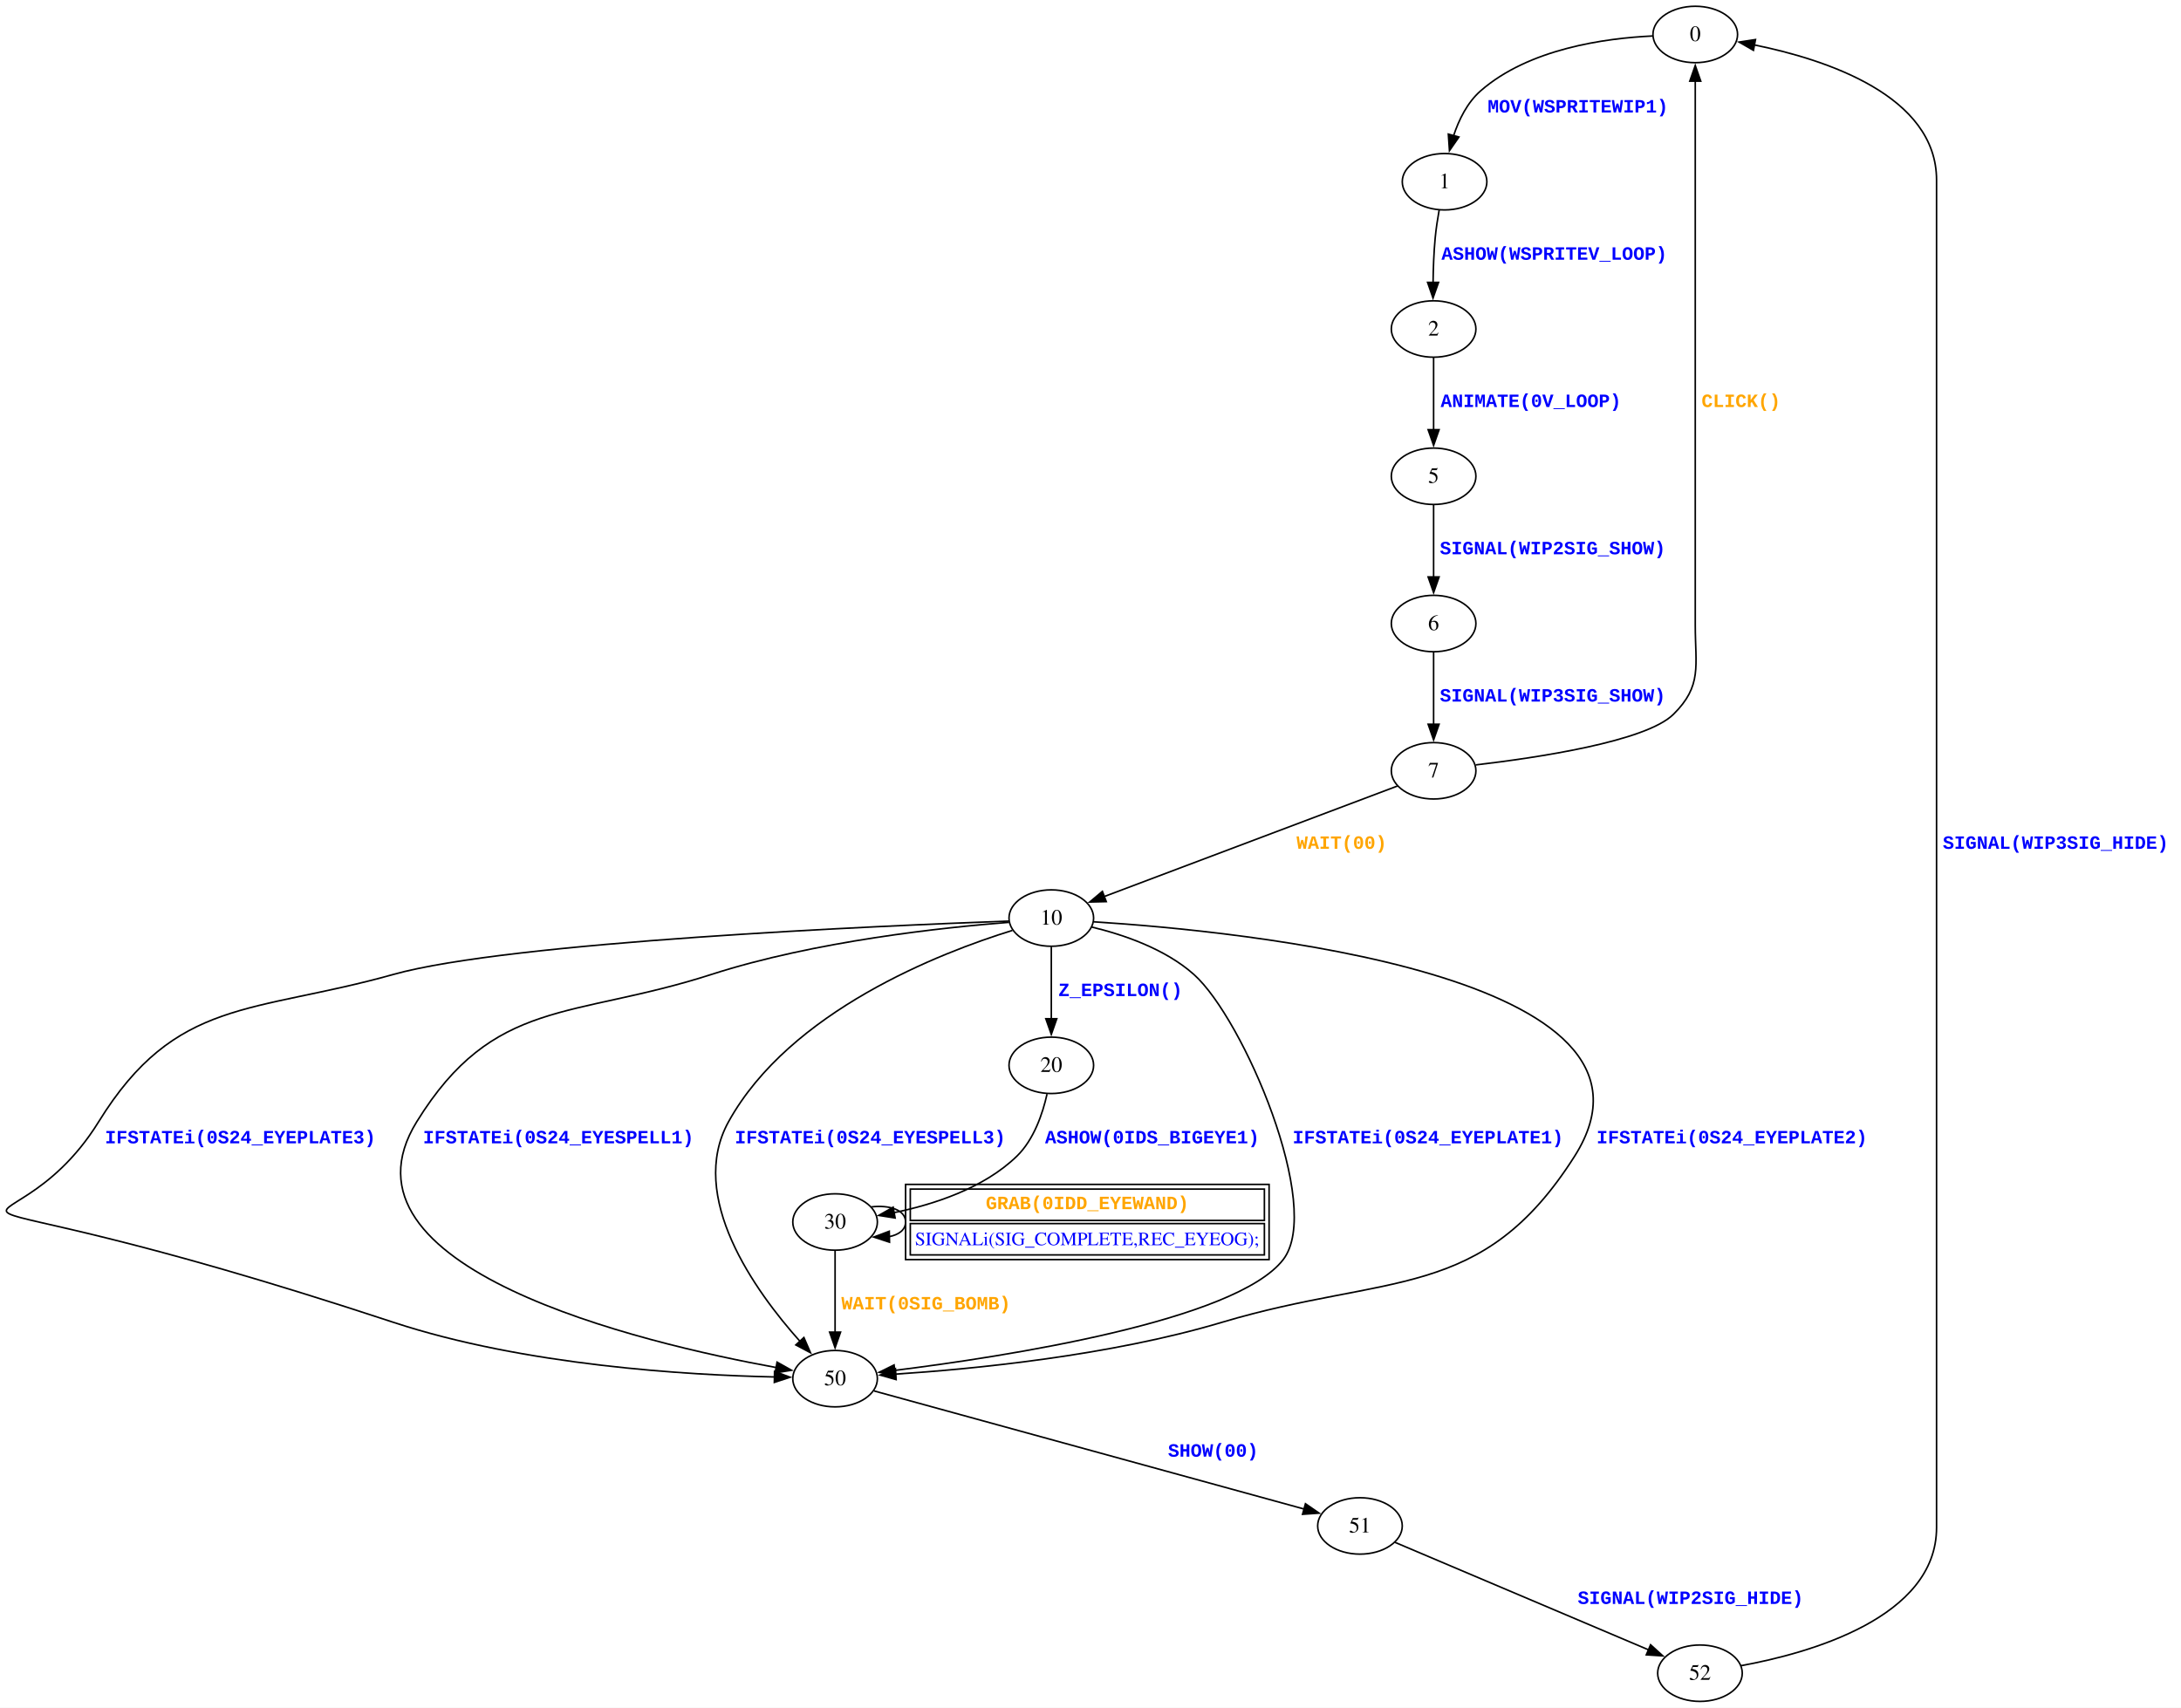
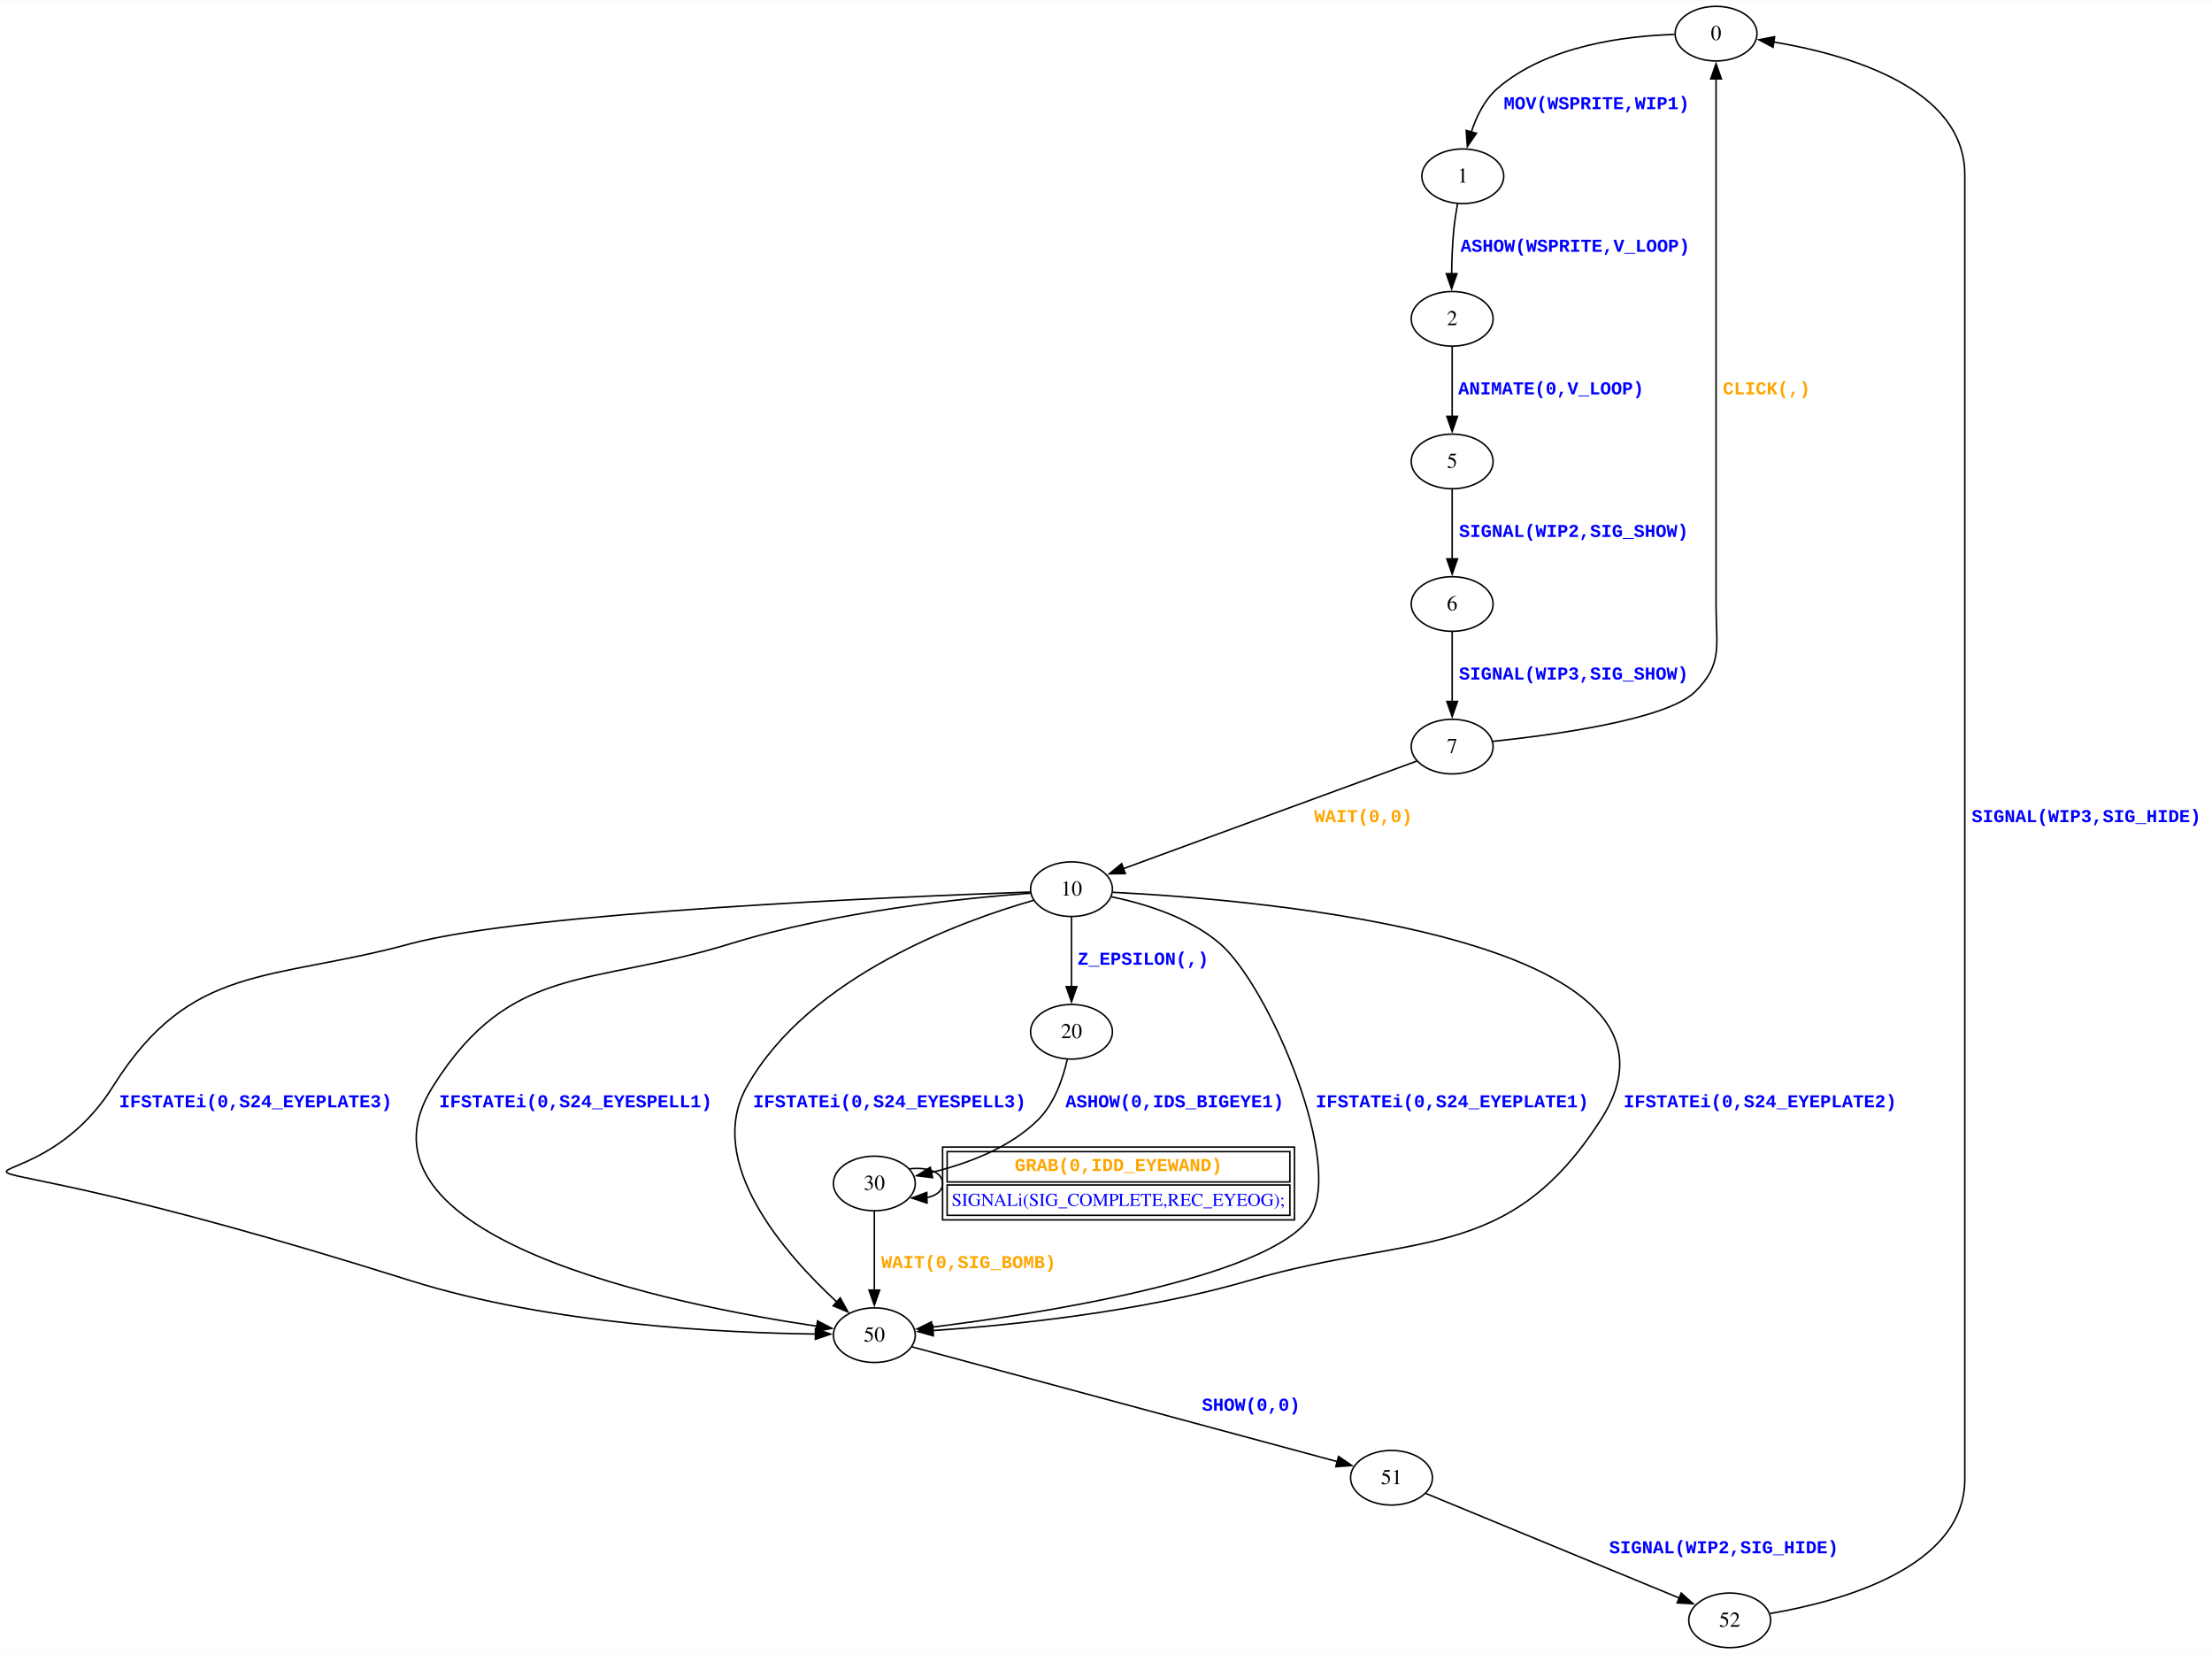
- <svg xmlns="http://www.w3.org/2000/svg" width="1392pt" height="1090pt" viewBox="0.00 0.00 1391.97 1090.00">
+ <svg xmlns="http://www.w3.org/2000/svg" width="1458pt" height="1090pt" viewBox="0.00 0.00 1458.50 1090.00">
  <g id="graph0" class="graph" transform="scale(1 1) rotate(0) translate(4 1086)">
-     <polygon fill="white" stroke="none" points="-4,4 -4,-1086 1387.97,-1086 1387.97,4 -4,4" />
+     <polygon fill="white" stroke="none" points="-4,4 -4,-1086 1454.5,-1086 1454.5,4 -4,4" />
    <g id="node1" class="node">
-       <ellipse fill="none" stroke="black" cx="1077.97" cy="-1064" rx="27" ry="18" />
-       <text text-anchor="middle" x="1077.97" y="-1059.8" font-family="Times,serif" font-size="14.00">0</text>
+       <ellipse fill="none" stroke="black" cx="1127.5" cy="-1064" rx="27" ry="18" />
+       <text text-anchor="middle" x="1127.5" y="-1059.8" font-family="Times,serif" font-size="14.00">0</text>
    </g>
    <g id="node2" class="node">
-       <ellipse fill="none" stroke="black" cx="917.97" cy="-970" rx="27" ry="18" />
-       <text text-anchor="middle" x="917.97" y="-965.8" font-family="Times,serif" font-size="14.00">1</text>
+       <ellipse fill="none" stroke="black" cx="960.5" cy="-970" rx="27" ry="18" />
+       <text text-anchor="middle" x="960.5" y="-965.8" font-family="Times,serif" font-size="14.00">1</text>
    </g>
    <g id="edge1" class="edge">
-       <path fill="none" stroke="black" d="M1050.72,-1063.03C1020.43,-1061.62 971.73,-1054.91 940.97,-1028 932.47,-1020.57 927.07,-1009.55 923.66,-999.18" />
-       <polygon fill="black" stroke="black" points="927.12,-998.54 921.08,-989.83 920.37,-1000.4 927.12,-998.54" />
-       <text text-anchor="start" x="945.47" y="-1014.2" font-family="Courier New" font-weight="bold" font-size="12.00" fill="blue">MOV(WSPRITEWIP1)</text>
+       <path fill="none" stroke="black" d="M1100.03,-1063.47C1068.3,-1062.54 1016.3,-1056.35 983.5,-1028 974.9,-1020.57 969.48,-1009.46 966.08,-999.01" />
+       <polygon fill="black" stroke="black" points="969.52,-998.34 963.52,-989.61 962.76,-1000.18 969.52,-998.34" />
+       <text text-anchor="start" x="987.5" y="-1014.2" font-family="Courier New" font-weight="bold" font-size="12.00" fill="blue">MOV(WSPRITE,WIP1)</text>
    </g>
    <g id="node3" class="node">
-       <ellipse fill="none" stroke="black" cx="910.97" cy="-876" rx="27" ry="18" />
-       <text text-anchor="middle" x="910.97" y="-871.8" font-family="Times,serif" font-size="14.00">2</text>
+       <ellipse fill="none" stroke="black" cx="953.5" cy="-876" rx="27" ry="18" />
+       <text text-anchor="middle" x="953.5" y="-871.8" font-family="Times,serif" font-size="14.00">2</text>
    </g>
    <g id="edge2" class="edge">
-       <path fill="none" stroke="black" d="M914.52,-951.98C913.5,-946.29 912.52,-939.89 911.97,-934 911.1,-924.75 910.73,-914.62 910.62,-905.5" />
-       <polygon fill="black" stroke="black" points="914.12,-905.75 910.59,-895.76 907.12,-905.77 914.12,-905.75" />
-       <text text-anchor="start" x="915.97" y="-920.2" font-family="Courier New" font-weight="bold" font-size="12.00" fill="blue">ASHOW(WSPRITEV_LOOP)</text>
+       <path fill="none" stroke="black" d="M957.05,-951.98C956.04,-946.29 955.05,-939.89 954.5,-934 953.63,-924.75 953.26,-914.62 953.15,-905.5" />
+       <polygon fill="black" stroke="black" points="956.65,-905.75 953.13,-895.76 949.65,-905.77 956.65,-905.75" />
+       <text text-anchor="start" x="959" y="-920.2" font-family="Courier New" font-weight="bold" font-size="12.00" fill="blue">ASHOW(WSPRITE,V_LOOP)</text>
    </g>
    <g id="node7" class="node">
-       <ellipse fill="none" stroke="black" cx="910.97" cy="-782" rx="27" ry="18" />
-       <text text-anchor="middle" x="910.97" y="-777.8" font-family="Times,serif" font-size="14.00">5</text>
+       <ellipse fill="none" stroke="black" cx="953.5" cy="-782" rx="27" ry="18" />
+       <text text-anchor="middle" x="953.5" y="-777.8" font-family="Times,serif" font-size="14.00">5</text>
    </g>
    <g id="edge9" class="edge">
-       <path fill="none" stroke="black" d="M910.97,-857.7C910.97,-844.72 910.97,-826.66 910.97,-811.56" />
-       <polygon fill="black" stroke="black" points="914.47,-811.74 910.97,-801.74 907.47,-811.74 914.47,-811.74" />
-       <text text-anchor="start" x="915.47" y="-826.2" font-family="Courier New" font-weight="bold" font-size="12.00" fill="blue">ANIMATE(0V_LOOP)</text>
+       <path fill="none" stroke="black" d="M953.5,-857.7C953.5,-844.72 953.5,-826.66 953.5,-811.56" />
+       <polygon fill="black" stroke="black" points="957,-811.74 953.5,-801.74 950,-811.74 957,-811.74" />
+       <text text-anchor="start" x="957.5" y="-826.2" font-family="Courier New" font-weight="bold" font-size="12.00" fill="blue">ANIMATE(0,V_LOOP)</text>
    </g>
    <g id="node4" class="node">
-       <ellipse fill="none" stroke="black" cx="666.97" cy="-500" rx="27" ry="18" />
-       <text text-anchor="middle" x="666.97" y="-495.8" font-family="Times,serif" font-size="14.00">10</text>
+       <ellipse fill="none" stroke="black" cx="702.5" cy="-500" rx="27" ry="18" />
+       <text text-anchor="middle" x="702.5" y="-495.8" font-family="Times,serif" font-size="14.00">10</text>
    </g>
    <g id="node5" class="node">
-       <ellipse fill="none" stroke="black" cx="528.97" cy="-206" rx="27" ry="18" />
-       <text text-anchor="middle" x="528.97" y="-201.8" font-family="Times,serif" font-size="14.00">50</text>
+       <ellipse fill="none" stroke="black" cx="572.5" cy="-206" rx="27" ry="18" />
+       <text text-anchor="middle" x="572.5" y="-201.8" font-family="Times,serif" font-size="14.00">50</text>
    </g>
    <g id="edge3" class="edge">
-       <path fill="none" stroke="black" d="M692.72,-494.28C712.53,-489.53 739.53,-480.46 757.97,-464 789.59,-435.78 840.86,-315.55 814.97,-282 784.67,-242.73 637.15,-220.01 566.64,-211.23" />
-       <polygon fill="black" stroke="black" points="567.47,-207.81 557.12,-210.08 566.62,-214.76 567.47,-207.81" />
-       <text text-anchor="start" x="820.97" y="-356.2" font-family="Courier New" font-weight="bold" font-size="12.00" fill="blue">IFSTATEi(0S24_EYEPLATE1)</text>
+       <path fill="none" stroke="black" d="M728.87,-494.99C750.27,-490.57 780.13,-481.6 800.5,-464 832.62,-436.25 884.43,-315.61 858.5,-282 828.2,-242.73 680.68,-220.01 610.17,-211.23" />
+       <polygon fill="black" stroke="black" points="611,-207.81 600.65,-210.08 610.16,-214.76 611,-207.81" />
+       <text text-anchor="start" x="863.5" y="-356.2" font-family="Courier New" font-weight="bold" font-size="12.00" fill="blue">IFSTATEi(0,S24_EYEPLATE1)</text>
    </g>
    <g id="edge4" class="edge">
-       <path fill="none" stroke="black" d="M693.96,-497.61C785.53,-491.84 1074.68,-464.21 1000.97,-348 941.76,-254.65 881.88,-273.66 775.97,-242 704.28,-220.57 616.87,-212.12 567.59,-208.9" />
-       <polygon fill="black" stroke="black" points="567.92,-205.41 557.73,-208.29 567.49,-212.4 567.92,-205.41" />
-       <text text-anchor="start" x="1014.97" y="-356.2" font-family="Courier New" font-weight="bold" font-size="12.00" fill="blue">IFSTATEi(0S24_EYEPLATE2)</text>
+       <path fill="none" stroke="black" d="M729.72,-497.95C824.33,-493.22 1128.94,-468.52 1051.5,-348 990.22,-252.63 928.3,-273.84 819.5,-242 747.69,-220.99 660.32,-212.4 611.09,-209.03" />
+       <polygon fill="black" stroke="black" points="611.43,-205.55 601.23,-208.4 610.98,-212.53 611.43,-205.55" />
+       <text text-anchor="start" x="1066.5" y="-356.2" font-family="Courier New" font-weight="bold" font-size="12.00" fill="blue">IFSTATEi(0,S24_EYEPLATE2)</text>
    </g>
    <g id="edge5" class="edge">
-       <path fill="none" stroke="black" d="M639.78,-498.08C558.98,-495.13 321.38,-484.87 246.97,-464 157.02,-438.78 108.08,-449.47 58.97,-370 -2.16,-271.08 -93.57,-354.26 246.97,-242 330.78,-214.37 435.15,-208.26 490.43,-207.09" />
-       <polygon fill="black" stroke="black" points="490.32,-210.6 500.26,-206.93 490.2,-203.6 490.32,-210.6" />
-       <text text-anchor="start" x="62.97" y="-356.2" font-family="Courier New" font-weight="bold" font-size="12.00" fill="blue">IFSTATEi(0S24_EYEPLATE3)</text>
+       <path fill="none" stroke="black" d="M675.17,-498.11C592.22,-495.21 344.21,-484.98 266.5,-464 173.23,-438.82 121.97,-451.76 70.5,-370 6.22,-267.88 -114.61,-361.91 266.5,-242 359.31,-212.8 474.78,-207.43 533.81,-206.76" />
+       <polygon fill="black" stroke="black" points="533.69,-210.26 543.67,-206.7 533.64,-203.26 533.69,-210.26" />
+       <text text-anchor="start" x="74.5" y="-356.2" font-family="Courier New" font-weight="bold" font-size="12.00" fill="blue">IFSTATEi(0,S24_EYEPLATE3)</text>
    </g>
    <g id="edge6" class="edge">
-       <path fill="none" stroke="black" d="M639.97,-497.28C598.31,-494.05 516.25,-485.36 449.97,-464 361.05,-435.34 311.08,-449.47 261.97,-370 204.1,-276.36 405.23,-228.82 491.52,-213.08" />
-       <polygon fill="black" stroke="black" points="491.93,-216.56 501.16,-211.37 490.71,-209.67 491.93,-216.56" />
-       <text text-anchor="start" x="265.97" y="-356.2" font-family="Courier New" font-weight="bold" font-size="12.00" fill="blue">IFSTATEi(0S24_EYESPELL1)</text>
+       <path fill="none" stroke="black" d="M675.6,-497.37C632.81,-494.2 546.97,-485.55 477.5,-464 385.23,-435.38 332.97,-451.76 281.5,-370 218.33,-269.65 442.41,-225.55 534.62,-211.91" />
+       <polygon fill="black" stroke="black" points="535.05,-215.39 544.45,-210.51 534.06,-208.46 535.05,-215.39" />
+       <text text-anchor="start" x="285.5" y="-356.2" font-family="Courier New" font-weight="bold" font-size="12.00" fill="blue">IFSTATEi(0,S24_EYESPELL1)</text>
    </g>
    <g id="edge7" class="edge">
-       <path fill="none" stroke="black" d="M642.14,-492.13C596.47,-478 500.21,-440.88 460.97,-370 434.49,-322.19 477.85,-261.94 506.63,-229.75" />
-       <polygon fill="black" stroke="black" points="509.06,-232.28 513.27,-222.56 503.91,-227.53 509.06,-232.28" />
-       <text text-anchor="start" x="464.97" y="-356.2" font-family="Courier New" font-weight="bold" font-size="12.00" fill="blue">IFSTATEi(0S24_EYESPELL3)</text>
+       <path fill="none" stroke="black" d="M677.48,-492.65C630.4,-479.2 529.68,-442.9 488.5,-370 460.19,-319.87 513.79,-259.23 547.71,-227.94" />
+       <polygon fill="black" stroke="black" points="550.01,-230.57 555.13,-221.29 545.34,-225.36 550.01,-230.57" />
+       <text text-anchor="start" x="492.5" y="-356.2" font-family="Courier New" font-weight="bold" font-size="12.00" fill="blue">IFSTATEi(0,S24_EYESPELL3)</text>
    </g>
    <g id="node6" class="node">
-       <ellipse fill="none" stroke="black" cx="666.97" cy="-406" rx="27" ry="18" />
-       <text text-anchor="middle" x="666.97" y="-401.8" font-family="Times,serif" font-size="14.00">20</text>
+       <ellipse fill="none" stroke="black" cx="702.5" cy="-406" rx="27" ry="18" />
+       <text text-anchor="middle" x="702.5" y="-401.8" font-family="Times,serif" font-size="14.00">20</text>
    </g>
    <g id="edge8" class="edge">
-       <path fill="none" stroke="black" d="M666.97,-481.7C666.97,-468.72 666.97,-450.66 666.97,-435.56" />
-       <polygon fill="black" stroke="black" points="670.47,-435.74 666.97,-425.74 663.47,-435.74 670.47,-435.74" />
-       <text text-anchor="start" x="671.47" y="-450.2" font-family="Courier New" font-weight="bold" font-size="12.00" fill="blue">Z_EPSILON()</text>
+       <path fill="none" stroke="black" d="M702.5,-481.7C702.5,-468.72 702.5,-450.66 702.5,-435.56" />
+       <polygon fill="black" stroke="black" points="706,-435.74 702.5,-425.74 699,-435.74 706,-435.74" />
+       <text text-anchor="start" x="706.5" y="-450.2" font-family="Courier New" font-weight="bold" font-size="12.00" fill="blue">Z_EPSILON(,)</text>
    </g>
    <g id="node10" class="node">
-       <ellipse fill="none" stroke="black" cx="863.97" cy="-112" rx="27" ry="18" />
-       <text text-anchor="middle" x="863.97" y="-107.8" font-family="Times,serif" font-size="14.00">51</text>
+       <ellipse fill="none" stroke="black" cx="913.5" cy="-112" rx="27" ry="18" />
+       <text text-anchor="middle" x="913.5" y="-107.8" font-family="Times,serif" font-size="14.00">51</text>
    </g>
    <g id="edge14" class="edge">
-       <path fill="none" stroke="black" d="M553.87,-198.16C612.64,-182.02 760.13,-141.52 828.34,-122.78" />
-       <polygon fill="black" stroke="black" points="829.18,-126.18 837.89,-120.16 827.32,-119.43 829.18,-126.18" />
-       <text text-anchor="start" x="741.47" y="-156.2" font-family="Courier New" font-weight="bold" font-size="12.00" fill="blue">SHOW(00)</text>
+       <path fill="none" stroke="black" d="M597.3,-198.31C656.97,-182.21 808.72,-141.27 878.02,-122.57" />
+       <polygon fill="black" stroke="black" points="878.59,-126.04 887.33,-120.06 876.77,-119.29 878.59,-126.04" />
+       <text text-anchor="start" x="788.5" y="-156.2" font-family="Courier New" font-weight="bold" font-size="12.00" fill="blue">SHOW(0,0)</text>
    </g>
    <g id="node8" class="node">
-       <ellipse fill="none" stroke="black" cx="528.97" cy="-306" rx="27" ry="18" />
-       <text text-anchor="middle" x="528.97" y="-301.8" font-family="Times,serif" font-size="14.00">30</text>
+       <ellipse fill="none" stroke="black" cx="572.5" cy="-306" rx="27" ry="18" />
+       <text text-anchor="middle" x="572.5" y="-301.8" font-family="Times,serif" font-size="14.00">30</text>
    </g>
    <g id="edge10" class="edge">
-       <path fill="none" stroke="black" d="M664.25,-387.67C661.44,-375.12 655.85,-358.57 644.97,-348 623.81,-327.44 591.71,-317.13 566.64,-311.99" />
-       <polygon fill="black" stroke="black" points="567.29,-308.55 556.82,-310.2 566.03,-315.44 567.29,-308.55" />
-       <text text-anchor="start" x="662.97" y="-356.2" font-family="Courier New" font-weight="bold" font-size="12.00" fill="blue">ASHOW(0IDS_BIGEYE1)</text>
+       <path fill="none" stroke="black" d="M699.71,-387.74C696.86,-375.23 691.26,-358.7 680.5,-348 661.52,-329.13 632.98,-318.79 610,-313.22" />
+       <polygon fill="black" stroke="black" points="610.9,-309.83 600.39,-311.11 609.4,-316.67 610.9,-309.83" />
+       <text text-anchor="start" x="698.5" y="-356.2" font-family="Courier New" font-weight="bold" font-size="12.00" fill="blue">ASHOW(0,IDS_BIGEYE1)</text>
    </g>
    <g id="node9" class="node">
-       <ellipse fill="none" stroke="black" cx="910.97" cy="-688" rx="27" ry="18" />
-       <text text-anchor="middle" x="910.97" y="-683.8" font-family="Times,serif" font-size="14.00">6</text>
+       <ellipse fill="none" stroke="black" cx="953.5" cy="-688" rx="27" ry="18" />
+       <text text-anchor="middle" x="953.5" y="-683.8" font-family="Times,serif" font-size="14.00">6</text>
    </g>
    <g id="edge13" class="edge">
-       <path fill="none" stroke="black" d="M910.97,-763.7C910.97,-750.72 910.97,-732.66 910.97,-717.56" />
-       <polygon fill="black" stroke="black" points="914.47,-717.74 910.97,-707.74 907.47,-717.74 914.47,-717.74" />
-       <text text-anchor="start" x="914.97" y="-732.2" font-family="Courier New" font-weight="bold" font-size="12.00" fill="blue">SIGNAL(WIP2SIG_SHOW)</text>
+       <path fill="none" stroke="black" d="M953.5,-763.7C953.5,-750.72 953.5,-732.66 953.5,-717.56" />
+       <polygon fill="black" stroke="black" points="957,-717.74 953.5,-707.74 950,-717.74 957,-717.74" />
+       <text text-anchor="start" x="958" y="-732.2" font-family="Courier New" font-weight="bold" font-size="12.00" fill="blue">SIGNAL(WIP2,SIG_SHOW)</text>
    </g>
    <g id="edge12" class="edge">
-       <path fill="none" stroke="black" d="M528.97,-287.93C528.97,-273.54 528.97,-252.65 528.97,-235.7" />
-       <polygon fill="black" stroke="black" points="532.47,-235.72 528.97,-225.72 525.47,-235.72 532.47,-235.72" />
-       <text text-anchor="start" x="532.97" y="-250.2" font-family="Courier New" font-weight="bold" font-size="12.00" fill="orange">WAIT(0SIG_BOMB)</text>
+       <path fill="none" stroke="black" d="M572.5,-287.93C572.5,-273.54 572.5,-252.65 572.5,-235.7" />
+       <polygon fill="black" stroke="black" points="576,-235.72 572.5,-225.72 569,-235.72 576,-235.72" />
+       <text text-anchor="start" x="577" y="-250.2" font-family="Courier New" font-weight="bold" font-size="12.00" fill="orange">WAIT(0,SIG_BOMB)</text>
    </g>
    <g id="edge11" class="edge">
-       <path fill="none" stroke="black" d="M552.12,-315.64C563.67,-316.98 573.97,-313.76 573.97,-306 573.97,-300.91 569.53,-297.77 563.22,-296.59" />
-       <polygon fill="black" stroke="black" points="563.71,-293.1 553.63,-296.39 563.56,-300.1 563.71,-293.1" />
-       <polygon fill="none" stroke="black" points="576.97,-307 576.97,-327 802.97,-327 802.97,-307 576.97,-307" />
-       <text text-anchor="start" x="625.16" y="-314.2" font-family="Courier New" font-weight="bold" font-size="12.00" fill="orange">GRAB(0IDD_EYEWAND)</text>
-       <polygon fill="none" stroke="black" points="576.97,-285 576.97,-305 802.97,-305 802.97,-285 576.97,-285" />
-       <text text-anchor="start" x="579.97" y="-291.2" font-family="Times,serif" font-size="12.00" fill="blue">SIGNALi(SIG_COMPLETE,REC_EYEOG);</text>
-       <polygon fill="none" stroke="black" points="573.97,-282 573.97,-330 805.97,-330 805.97,-282 573.97,-282" />
+       <path fill="none" stroke="black" d="M595.65,-315.64C607.2,-316.98 617.5,-313.76 617.5,-306 617.5,-300.91 613.06,-297.77 606.75,-296.59" />
+       <polygon fill="black" stroke="black" points="607.24,-293.1 597.17,-296.39 607.09,-300.1 607.24,-293.1" />
+       <polygon fill="none" stroke="black" points="620.5,-307 620.5,-327 846.5,-327 846.5,-307 620.5,-307" />
+       <text text-anchor="start" x="665.09" y="-314.2" font-family="Courier New" font-weight="bold" font-size="12.00" fill="orange">GRAB(0,IDD_EYEWAND)</text>
+       <polygon fill="none" stroke="black" points="620.5,-285 620.5,-305 846.5,-305 846.5,-285 620.5,-285" />
+       <text text-anchor="start" x="623.5" y="-291.2" font-family="Times,serif" font-size="12.00" fill="blue">SIGNALi(SIG_COMPLETE,REC_EYEOG);</text>
+       <polygon fill="none" stroke="black" points="617.5,-282 617.5,-330 849.5,-330 849.5,-282 617.5,-282" />
    </g>
    <g id="node12" class="node">
-       <ellipse fill="none" stroke="black" cx="910.97" cy="-594" rx="27" ry="18" />
-       <text text-anchor="middle" x="910.97" y="-589.8" font-family="Times,serif" font-size="14.00">7</text>
+       <ellipse fill="none" stroke="black" cx="953.5" cy="-594" rx="27" ry="18" />
+       <text text-anchor="middle" x="953.5" y="-589.8" font-family="Times,serif" font-size="14.00">7</text>
    </g>
    <g id="edge17" class="edge">
-       <path fill="none" stroke="black" d="M910.97,-669.7C910.97,-656.72 910.97,-638.66 910.97,-623.56" />
-       <polygon fill="black" stroke="black" points="914.47,-623.74 910.97,-613.74 907.47,-623.74 914.47,-623.74" />
-       <text text-anchor="start" x="914.97" y="-638.2" font-family="Courier New" font-weight="bold" font-size="12.00" fill="blue">SIGNAL(WIP3SIG_SHOW)</text>
+       <path fill="none" stroke="black" d="M953.5,-669.7C953.5,-656.72 953.5,-638.66 953.5,-623.56" />
+       <polygon fill="black" stroke="black" points="957,-623.74 953.5,-613.74 950,-623.74 957,-623.74" />
+       <text text-anchor="start" x="958" y="-638.2" font-family="Courier New" font-weight="bold" font-size="12.00" fill="blue">SIGNAL(WIP3,SIG_SHOW)</text>
    </g>
    <g id="node11" class="node">
-       <ellipse fill="none" stroke="black" cx="1080.97" cy="-18" rx="27" ry="18" />
-       <text text-anchor="middle" x="1080.97" y="-13.8" font-family="Times,serif" font-size="14.00">52</text>
+       <ellipse fill="none" stroke="black" cx="1136.5" cy="-18" rx="27" ry="18" />
+       <text text-anchor="middle" x="1136.5" y="-13.8" font-family="Times,serif" font-size="14.00">52</text>
    </g>
    <g id="edge15" class="edge">
-       <path fill="none" stroke="black" d="M886.37,-101.5C924.81,-85.21 1003.47,-51.86 1048.11,-32.93" />
-       <polygon fill="black" stroke="black" points="1049.45,-36.16 1057.29,-29.04 1046.72,-29.72 1049.45,-36.16" />
-       <text text-anchor="start" x="1002.97" y="-62.2" font-family="Courier New" font-weight="bold" font-size="12.00" fill="blue">SIGNAL(WIP2SIG_HIDE)</text>
+       <path fill="none" stroke="black" d="M936.11,-101.67C975.59,-85.38 1057.28,-51.68 1103.24,-32.72" />
+       <polygon fill="black" stroke="black" points="1104.52,-35.98 1112.43,-28.93 1101.85,-29.51 1104.52,-35.98" />
+       <text text-anchor="start" x="1057" y="-62.2" font-family="Courier New" font-weight="bold" font-size="12.00" fill="blue">SIGNAL(WIP2,SIG_HIDE)</text>
    </g>
    <g id="edge16" class="edge">
-       <path fill="none" stroke="black" d="M1107.27,-22.81C1150.53,-30.72 1231.97,-53.29 1231.97,-111 1231.97,-971 1231.97,-971 1231.97,-971 1231.97,-1025 1161.31,-1048.06 1115.72,-1057.31" />
-       <polygon fill="black" stroke="black" points="1115.11,-1053.87 1105.93,-1059.15 1116.4,-1060.75 1115.11,-1053.87" />
-       <text text-anchor="start" x="1235.97" y="-544.2" font-family="Courier New" font-weight="bold" font-size="12.00" fill="blue">SIGNAL(WIP3SIG_HIDE)</text>
+       <path fill="none" stroke="black" d="M1163.15,-22.51C1207.46,-30.01 1291.5,-52.01 1291.5,-111 1291.5,-971 1291.5,-971 1291.5,-971 1291.5,-1028.45 1213.99,-1050.39 1165.55,-1058.49" />
+       <polygon fill="black" stroke="black" points="1165.07,-1055.03 1155.71,-1060 1166.12,-1061.95 1165.07,-1055.03" />
+       <text text-anchor="start" x="1296" y="-544.2" font-family="Courier New" font-weight="bold" font-size="12.00" fill="blue">SIGNAL(WIP3,SIG_HIDE)</text>
    </g>
    <g id="edge18" class="edge">
-       <path fill="none" stroke="black" d="M937.82,-597.76C976.8,-602.31 1046.34,-612.65 1063.97,-630 1082.56,-648.3 1077.97,-660.91 1077.97,-687 1077.97,-971 1077.97,-971 1077.97,-971 1077.97,-992.25 1077.97,-1016.27 1077.97,-1034.44" />
-       <polygon fill="black" stroke="black" points="1074.47,-1034.19 1077.97,-1044.19 1081.47,-1034.19 1074.47,-1034.19" />
-       <text text-anchor="start" x="1081.97" y="-826.2" font-family="Courier New" font-weight="bold" font-size="12.00" fill="orange">CLICK()</text>
+       <path fill="none" stroke="black" d="M980.23,-597.45C1020.71,-601.7 1094.82,-611.79 1113.5,-630 1132.18,-648.21 1127.5,-660.91 1127.5,-687 1127.5,-971 1127.5,-971 1127.5,-971 1127.5,-992.25 1127.5,-1016.27 1127.5,-1034.44" />
+       <polygon fill="black" stroke="black" points="1124,-1034.19 1127.5,-1044.19 1131,-1034.19 1124,-1034.19" />
+       <text text-anchor="start" x="1132" y="-826.2" font-family="Courier New" font-weight="bold" font-size="12.00" fill="orange">CLICK(,)</text>
    </g>
    <g id="edge19" class="edge">
-       <path fill="none" stroke="black" d="M888.01,-584.34C844.78,-568.04 751.1,-532.72 700.69,-513.72" />
-       <polygon fill="black" stroke="black" points="702.05,-510.49 691.46,-510.23 699.58,-517.04 702.05,-510.49" />
-       <text text-anchor="start" x="823.47" y="-544.2" font-family="Courier New" font-weight="bold" font-size="12.00" fill="orange">WAIT(00)</text>
+       <path fill="none" stroke="black" d="M930.34,-584.51C885.9,-568.22 788.51,-532.52 736.62,-513.51" />
+       <polygon fill="black" stroke="black" points="737.99,-510.28 727.39,-510.12 735.58,-516.85 737.99,-510.28" />
+       <text text-anchor="start" x="862.5" y="-544.2" font-family="Courier New" font-weight="bold" font-size="12.00" fill="orange">WAIT(0,0)</text>
    </g>
  </g>
</svg>
